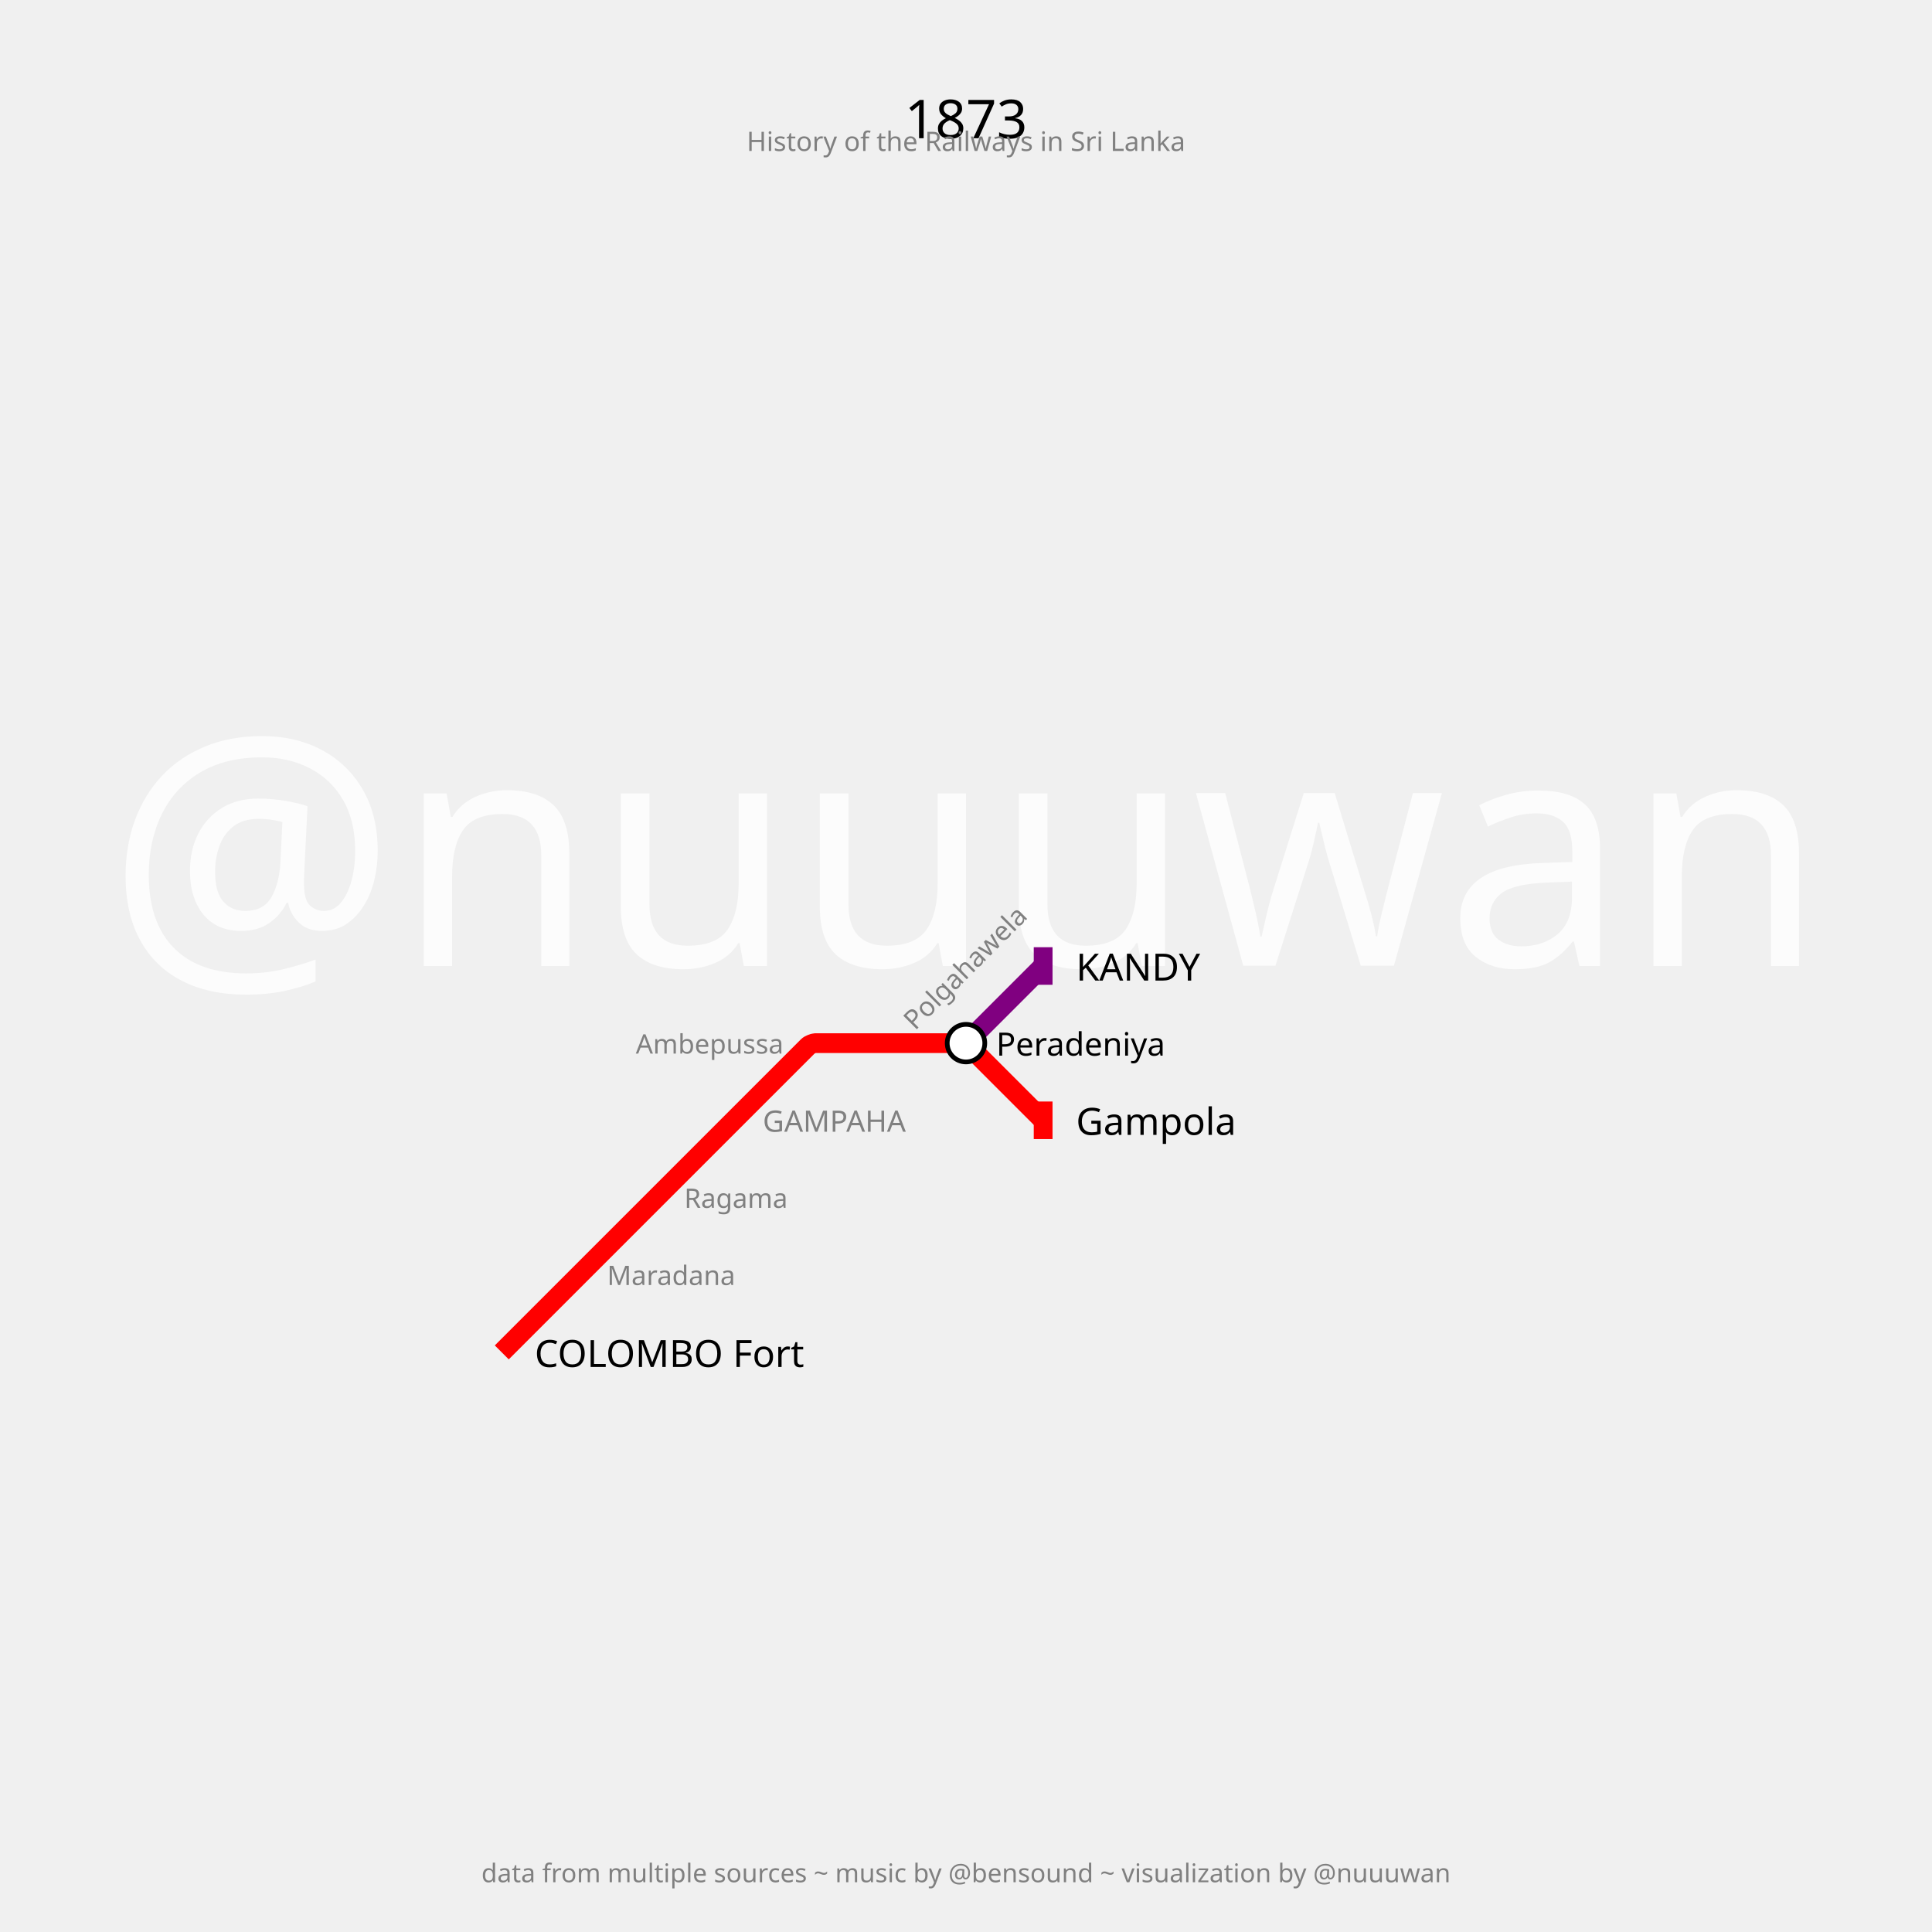
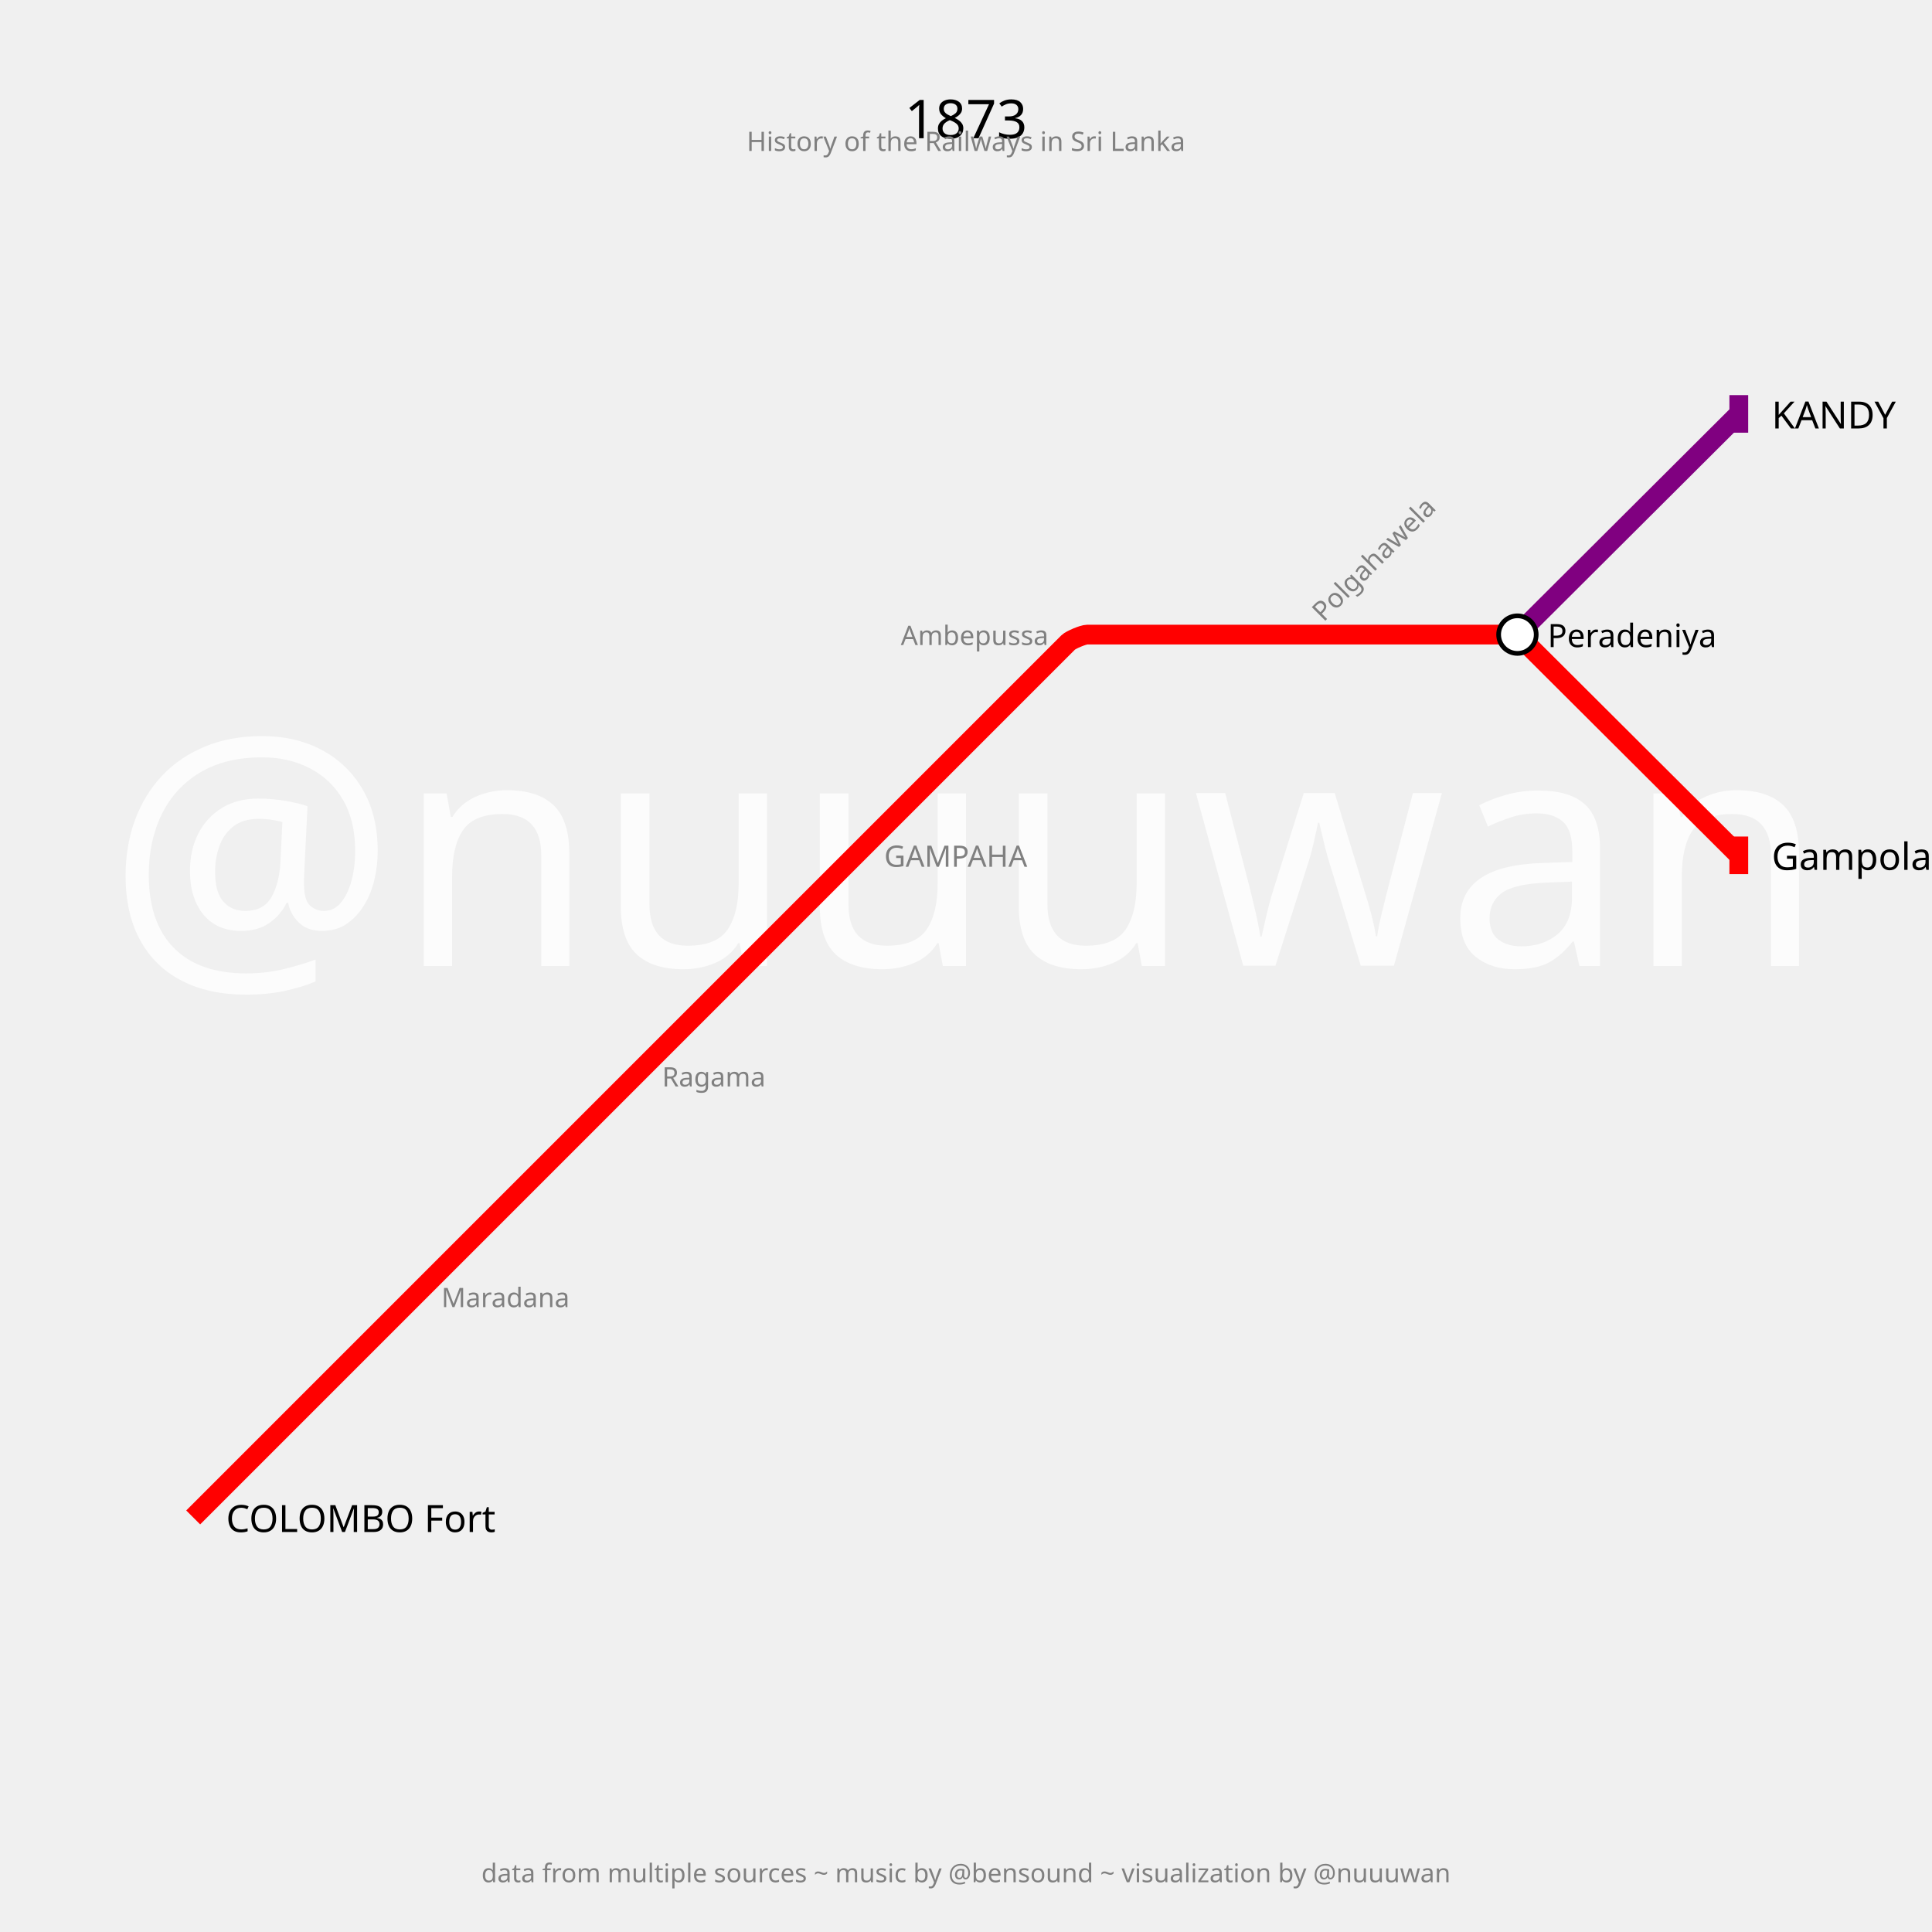
<svg xmlns="http://www.w3.org/2000/svg" width="2880" height="2880" padding="288">
  <text fill="#fcfcfc" stroke="none" font-size="480.0" font-family="p22" x="1440.0" y="1440.0" text-anchor="middle" dominant-baseline="center">@nuuuwan</text>
  <text fill="black" stroke="none" font-size="80" font-family="p22" x="1440.0" y="144.0" text-anchor="middle" dominant-baseline="hanging">1873</text>
  <text fill="gray" stroke="none" font-size="40" font-family="p22" x="1440.0" y="194.0" text-anchor="middle" dominant-baseline="hanging">History of the Railways in Sri Lanka</text>
  <text fill="gray" stroke="none" font-size="38.4" font-family="p22" x="1440.0" y="2776.0" text-anchor="middle" dominant-baseline="text-top">data from multiple sources ~ music by @bensound ~ visualization by @nuuuwan</text>
  <g>
-     <path fill="none" stroke-width="29.4" stroke-opacity="1" d="M 748.0,2016.0 L 864.0,1900.0 L 979.0,1785.0 L 1094.0,1670.0 L 1204.934,1559.066 C 1206.289,1557.711 1212.833,1555.0 1214.75,1555.0 L 1324.0,1555.0 L 1434.2,1555.0 C 1436.133,1555.0 1442.734,1557.734 1444.101,1559.101 L 1555.0,1670.0" stroke="red" />
-     <rect stroke="none" fill-opacity="1" x="1541" y="1642" width="28" height="56" fill="red" />
+     <path fill="none" stroke-width="29.4" stroke-opacity="1" d="M 288.0,2262.0 L 617.0,1933.0 L 946.0,1604.0 L 1275.0,1275.0 L 1592.368,957.632 C 1596.245,953.755 1614.967,946.0 1620.45,946.0 L 1933.0,946.0 L 2245.55,946.0 C 2251.033,946.0 2269.766,953.743 2273.65,957.614 L 2592.0,1275.0" stroke="red" />
+     <rect stroke="none" fill-opacity="1" x="2578" y="1247" width="28" height="56" fill="red" />
  </g>
  <g>
-     <path fill="none" stroke-width="29.4" stroke-opacity="1" d="M 1440.0,1555.0 L 1555.0,1440.0" stroke="purple" />
-     <rect stroke="none" fill-opacity="1" x="1541" y="1412" width="28" height="56" fill="purple" />
+     <path fill="none" stroke-width="29.4" stroke-opacity="1" d="M 2262.0,946.0 L 2592.0,617.0" stroke="purple" />
+     <rect stroke="none" fill-opacity="1" x="2578" y="589" width="28" height="56" fill="purple" />
  </g>
  <g>
-     <text fill="black" stroke="none" font-size="56.0" font-family="p22" font-weight="100" text-anchor="start" dominant-baseline="central" x="797.0" y="2016" transform="translate(748,2016) rotate(0) translate(-748,-2016)">COLOMBO Fort</text>
+     <text fill="black" stroke="none" font-size="56.0" font-family="p22" font-weight="100" text-anchor="start" dominant-baseline="central" x="337.0" y="2262" transform="translate(288,2262) rotate(0) translate(-288,-2262)">COLOMBO Fort</text>
  </g>
  <g>
-     <text fill="black" stroke="none" font-size="56.0" font-family="p22" font-weight="100" text-anchor="start" dominant-baseline="central" x="1604.0" y="1670" transform="translate(1555,1670) rotate(0) translate(-1555,-1670)">Gampola</text>
+     <text fill="black" stroke="none" font-size="56.0" font-family="p22" font-weight="100" text-anchor="start" dominant-baseline="central" x="2641.0" y="1275" transform="translate(2592,1275) rotate(0) translate(-2592,-1275)">Gampola</text>
  </g>
  <g>
-     <text fill="black" stroke="none" font-size="56.0" font-family="p22" font-weight="100" text-anchor="start" dominant-baseline="central" x="1604.0" y="1440" transform="translate(1555,1440) rotate(0) translate(-1555,-1440)">KANDY</text>
+     <text fill="black" stroke="none" font-size="56.0" font-family="p22" font-weight="100" text-anchor="start" dominant-baseline="central" x="2641.0" y="617" transform="translate(2592,617) rotate(0) translate(-2592,-617)">KANDY</text>
  </g>
  <g>
-     <circle r="28" fill="white" stroke="black" stroke-width="7.0" cx="1440" cy="1555" />
-     <text fill="black" stroke="none" font-size="48.0" font-family="p22" font-weight="100" text-anchor="start" dominant-baseline="central" x="1485.0" y="1555" transform="translate(1440,1555) rotate(0) translate(-1440,-1555)">Peradeniya</text>
+     <circle r="28" fill="white" stroke="black" stroke-width="7.0" cx="2262" cy="946" />
+     <text fill="black" stroke="none" font-size="48.0" font-family="p22" font-weight="100" text-anchor="start" dominant-baseline="central" x="2307.0" y="946" transform="translate(2262,946) rotate(0) translate(-2262,-946)">Peradeniya</text>
  </g>
  <g>
-     <text fill="gray" stroke="none" font-size="44.0" font-family="p22" font-weight="100" text-anchor="start" dominant-baseline="central" x="1137.0" y="1670" transform="translate(1094,1670) rotate(0) translate(-1094,-1670)">GAMPAHA</text>
+     <text fill="gray" stroke="none" font-size="44.0" font-family="p22" font-weight="100" text-anchor="start" dominant-baseline="central" x="1318.0" y="1275" transform="translate(1275,1275) rotate(0) translate(-1275,-1275)">GAMPAHA</text>
  </g>
  <g>
-     <text fill="gray" stroke="none" font-size="40" font-family="p22" font-weight="100" text-anchor="start" dominant-baseline="central" x="905.0" y="1900" transform="translate(864,1900) rotate(0) translate(-864,-1900)">Maradana</text>
+     <text fill="gray" stroke="none" font-size="40" font-family="p22" font-weight="100" text-anchor="start" dominant-baseline="central" x="658.0" y="1933" transform="translate(617,1933) rotate(0) translate(-617,-1933)">Maradana</text>
  </g>
  <g>
-     <text fill="gray" stroke="none" font-size="40" font-family="p22" font-weight="100" text-anchor="start" dominant-baseline="central" x="1020.0" y="1785" transform="translate(979,1785) rotate(0) translate(-979,-1785)">Ragama</text>
+     <text fill="gray" stroke="none" font-size="40" font-family="p22" font-weight="100" text-anchor="start" dominant-baseline="central" x="987.0" y="1604" transform="translate(946,1604) rotate(0) translate(-946,-1604)">Ragama</text>
  </g>
  <g>
-     <text fill="gray" stroke="none" font-size="40" font-family="p22" font-weight="100" text-anchor="end" dominant-baseline="central" x="1168.0" y="1555" transform="translate(1209,1555) rotate(0) translate(-1209,-1555)">Ambepussa</text>
+     <text fill="gray" stroke="none" font-size="40" font-family="p22" font-weight="100" text-anchor="end" dominant-baseline="central" x="1563.0" y="946" transform="translate(1604,946) rotate(0) translate(-1604,-946)">Ambepussa</text>
  </g>
  <g>
-     <text fill="gray" stroke="none" font-size="40" font-family="p22" font-weight="100" text-anchor="start" dominant-baseline="central" x="1365.0" y="1555" transform="translate(1324,1555) rotate(-45) translate(-1324,-1555)">Polgahawela</text>
+     <text fill="gray" stroke="none" font-size="40" font-family="p22" font-weight="100" text-anchor="start" dominant-baseline="central" x="1974.0" y="946" transform="translate(1933,946) rotate(-45) translate(-1933,-946)">Polgahawela</text>
  </g>
</svg>
